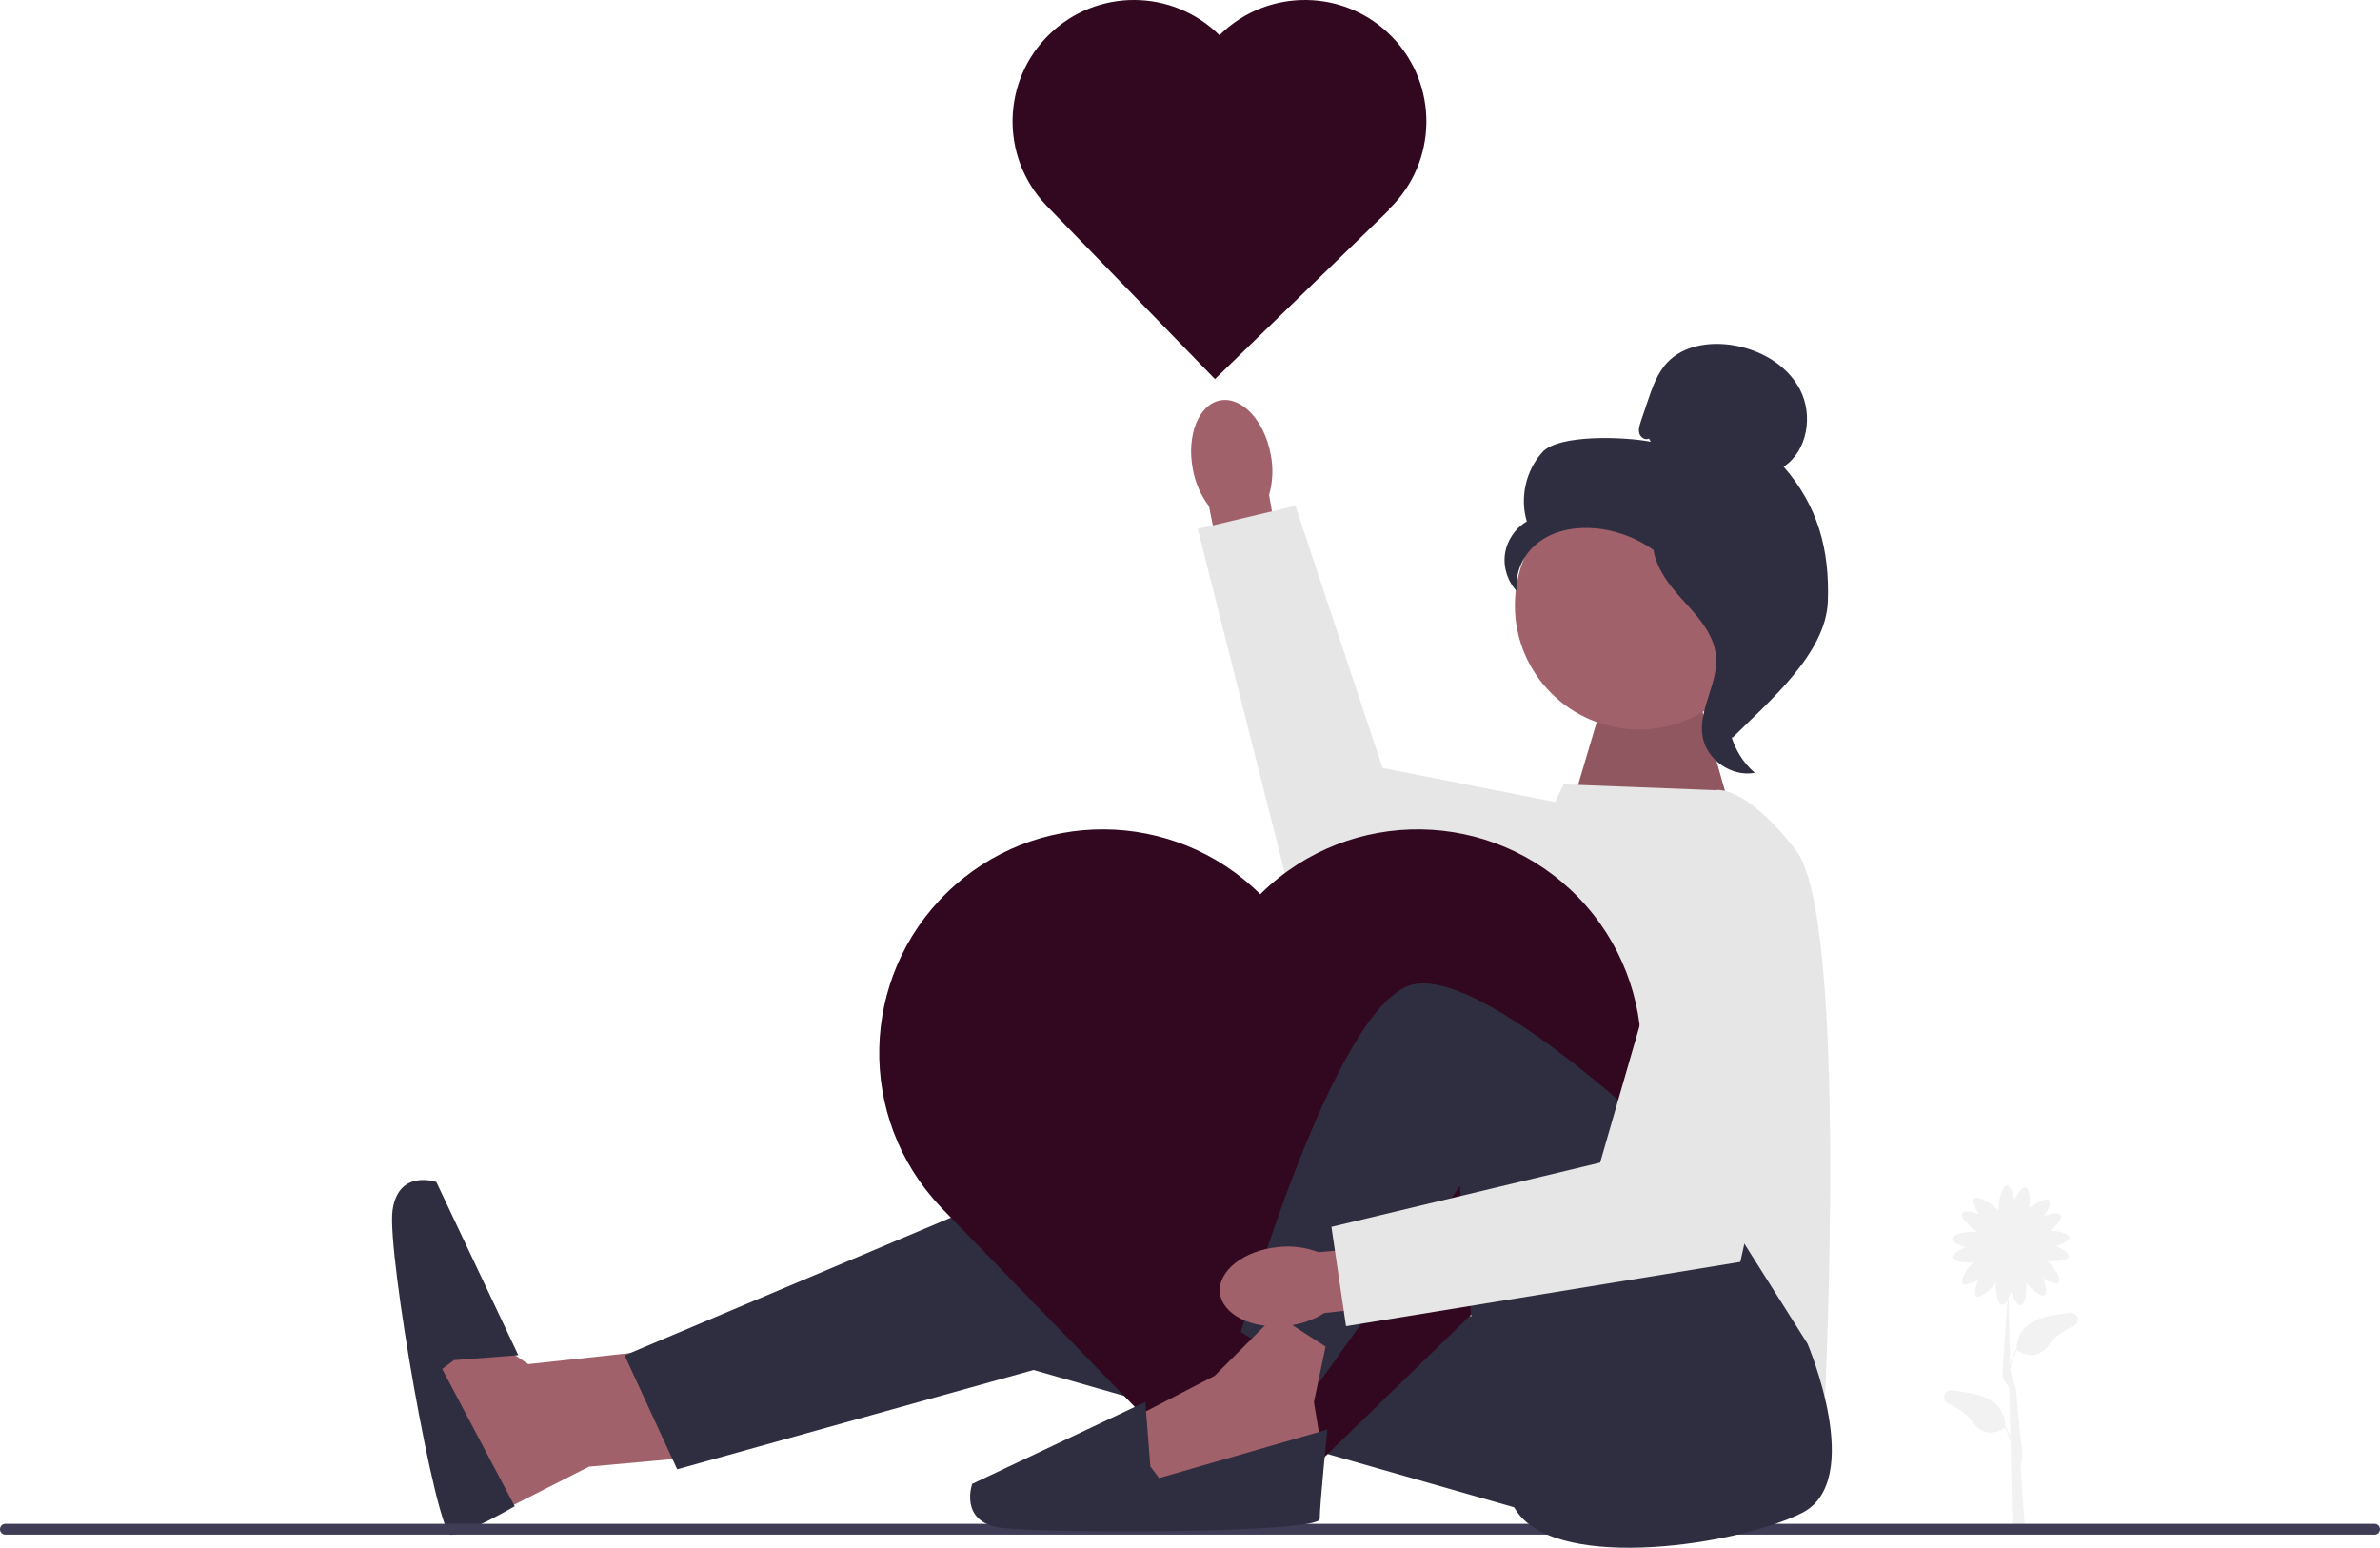
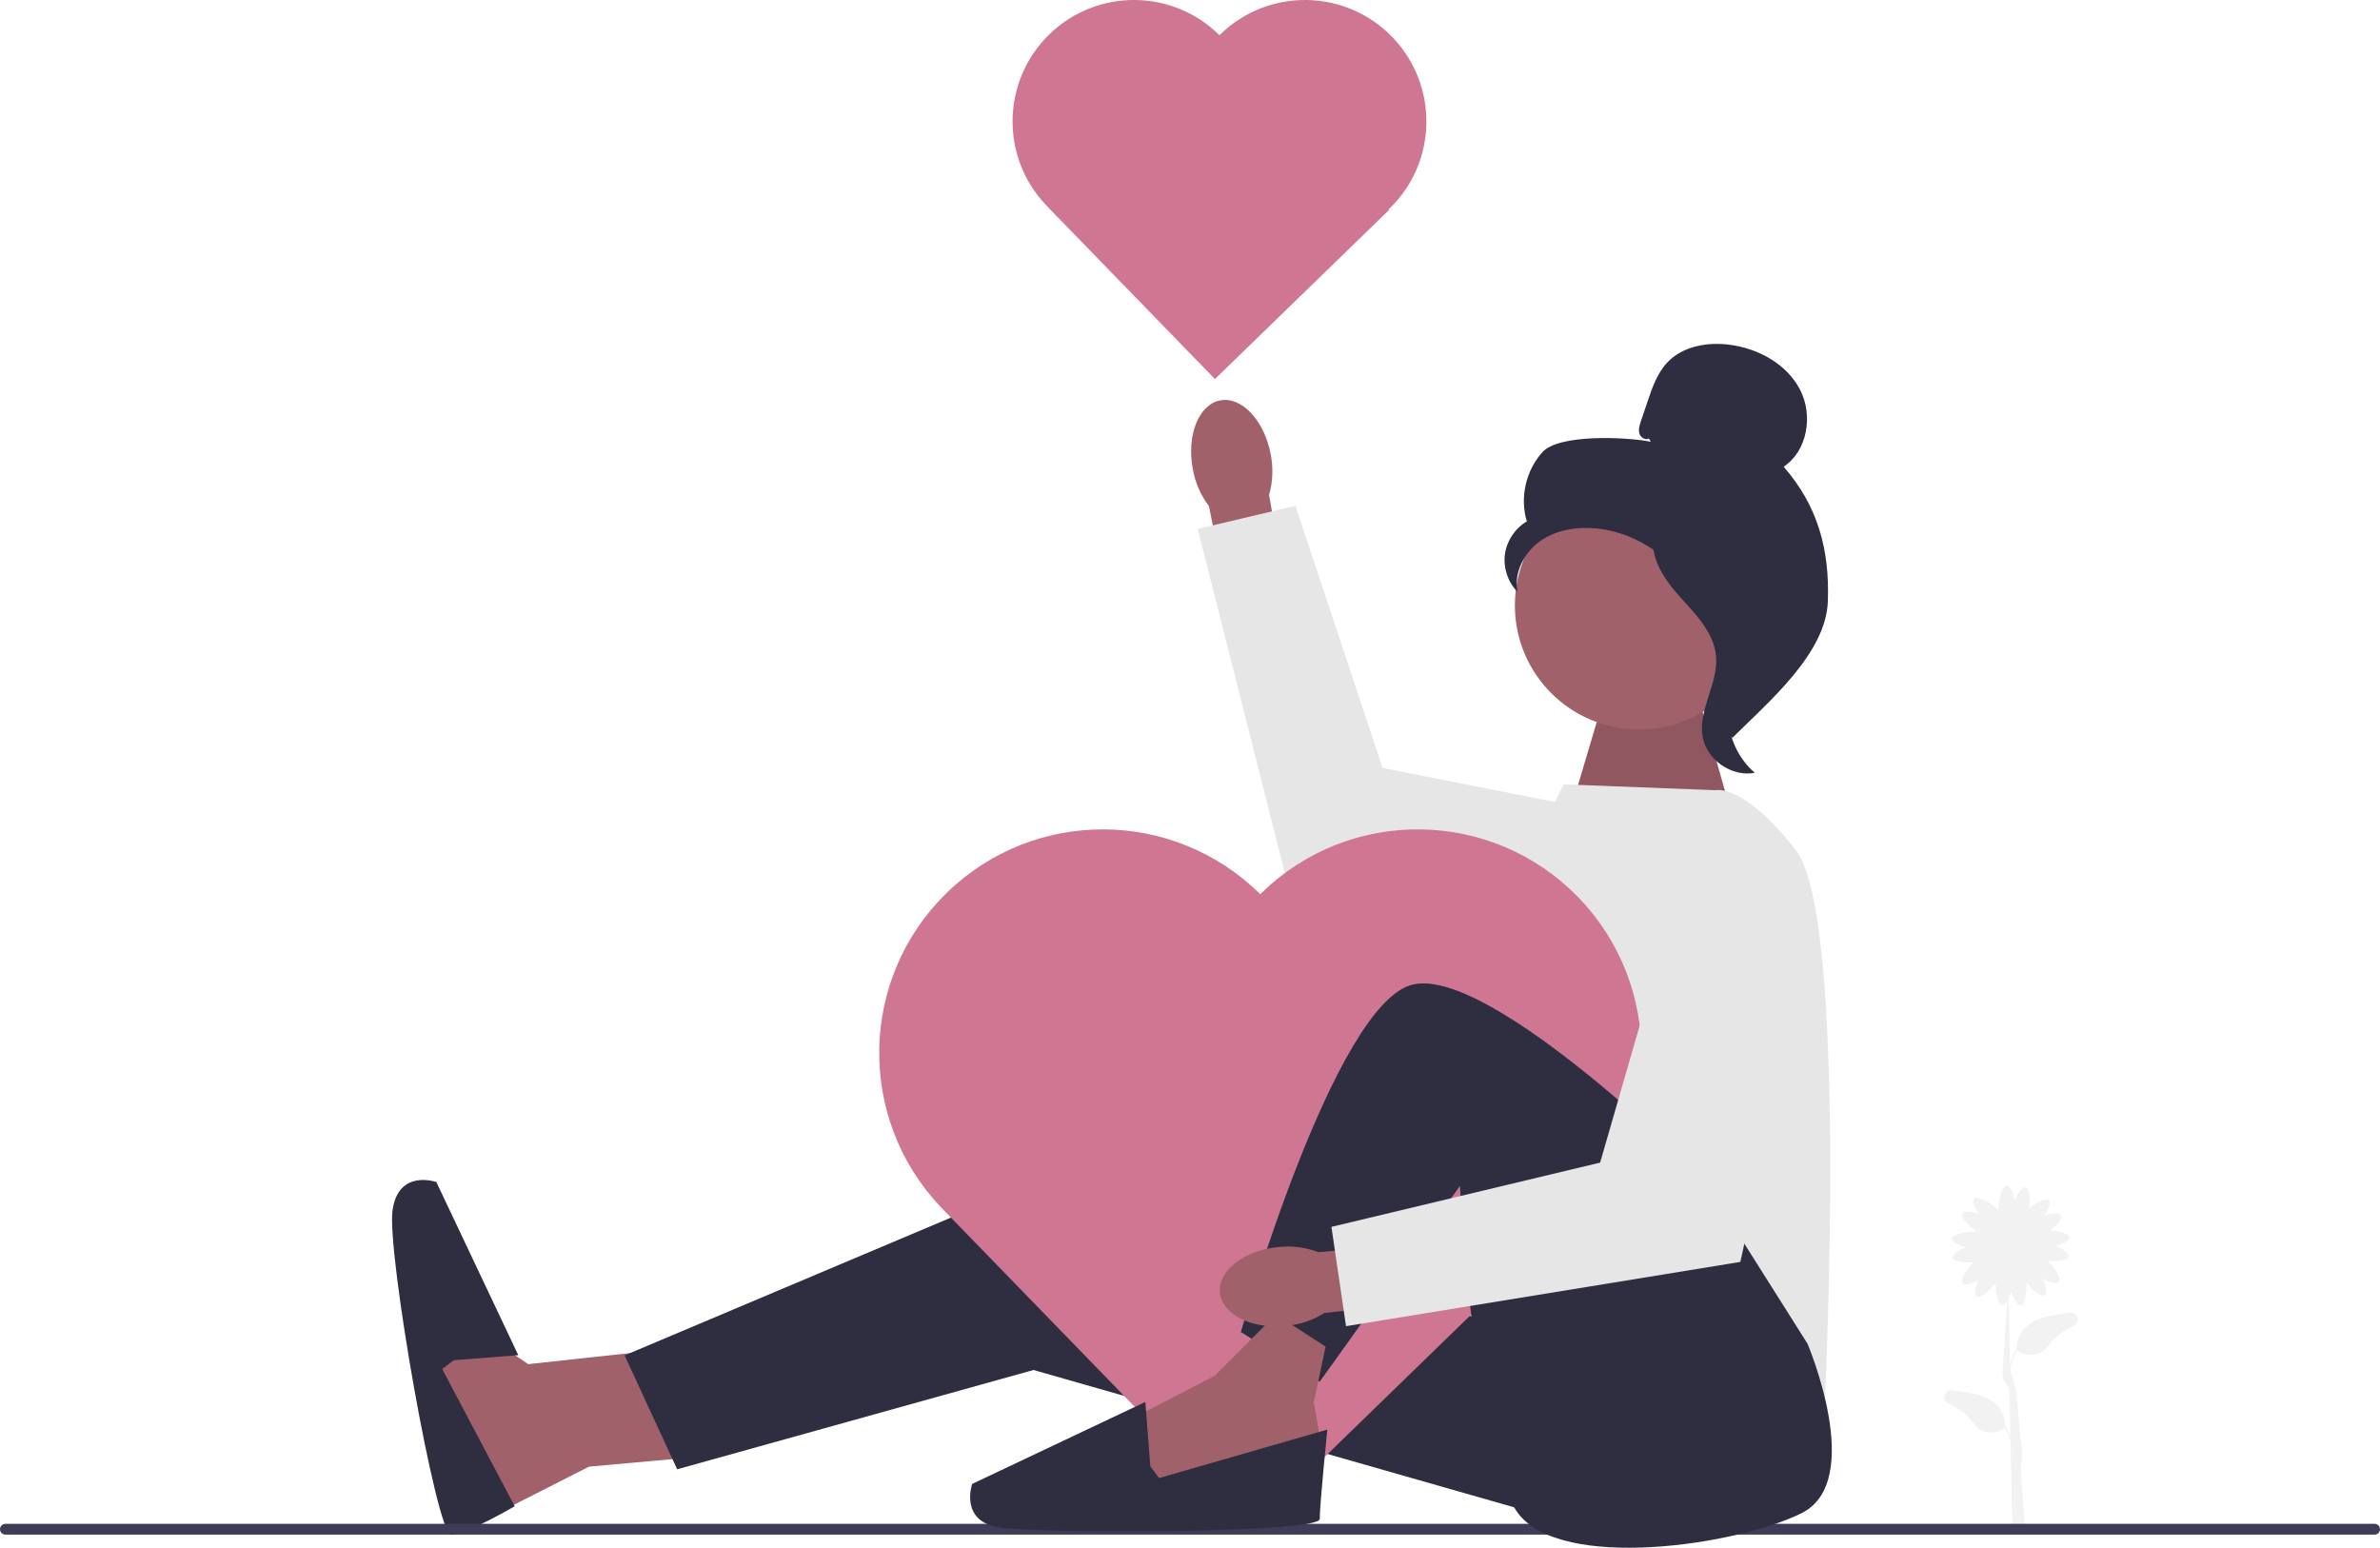
<svg xmlns="http://www.w3.org/2000/svg" width="524.67" height="341.191" viewBox="0 0 524.67 341.191">
  <g>
    <polygon points="146.064 297.497 116.445 300.716 102.28 291.058 94.079 300.716 98.015 321.096 102.523 337.193 129.853 323.313 151.859 321.321 146.064 297.497" fill="#a0616a " />
    <polygon points="296.088 263.371 224.617 262.084 137.693 298.785 149.283 323.896 227.836 302.004 349.53 336.774 332.789 254.357 296.088 263.371" fill="#2f2e41" />
    <path d="M100.053,299.844l14.205-1.106-18.069-38.171s-8.37-2.956-9.658,6.249c-1.288,9.204,9.696,71.527,12.916,71.527s14.021-6.302,14.021-6.302l-15.991-30.266,2.576-1.932s0,0,0,0Z" fill="#2f2e41" />
    <path d="M456.349,289.393c-1.43,.154-2.99,.385-4.649,.723-7.035,1.433-7.181,6.21-7.12,7.305l-.048-.03c-.707,1.135-1.15,2.283-1.418,3.367l-.322-14.641c.208-.434,.398-.927,.556-1.432,.527,1.622,1.39,3.154,2.134,3.052,.968-.132,1.389-2.979,1.209-5.002,1.23,1.585,3.301,3.279,4.083,2.757,.624-.418,.254-2.137-.427-3.7,1.42,.856,2.993,1.418,3.481,.875,.666-.741-.93-3.271-2.402-4.683,1.97,.184,4.475-.13,4.64-1.027,.135-.739-1.356-1.671-2.952-2.271,1.603-.423,3.102-1.159,3.052-1.888-.059-.866-2.285-1.445-4.205-1.534,1.448-1.133,2.779-2.699,2.372-3.408-.374-.651-2.114-.399-3.72,.175,.95-1.359,1.618-2.889,1.109-3.413-.634-.653-2.883,.474-4.418,1.719,.299-1.94,.148-4.388-.722-4.61-.728-.185-1.759,1.239-2.467,2.79-.313-1.628-.945-3.174-1.676-3.174-1.04,0-1.884,3.137-1.884,5.18,0,.116,.003,.224,.008,.328-.104-.121-.224-.248-.361-.38-1.466-1.424-4.304-3.004-5.028-2.258-.509,.524,.159,2.055,1.109,3.413-1.606-.574-3.346-.826-3.72-.175-.503,.875,1.646,3.059,3.393,4.119-.105-.013-.215-.023-.333-.031-2.039-.139-5.225,.489-5.296,1.527-.05,.729,1.449,1.465,3.052,1.888-1.596,.6-3.087,1.532-2.952,2.271,.164,.897,2.67,1.21,4.64,1.027-1.472,1.412-3.068,3.942-2.402,4.683,.488,.543,2.061-.019,3.481-.875-.682,1.563-1.052,3.282-.427,3.7,.825,.552,3.087-1.369,4.28-3.021-.122,2.022,.362,4.799,1.322,4.909,.401,.046,.827-.382,1.211-1.041l-1.087,15.737c-.254,1.833,1.372,3.029,1.517,3.784l.234,10.657c-.265-.759-.621-1.536-1.102-2.307l-.048,.03c.062-1.095-.084-5.872-7.12-7.305-1.659-.338-3.219-.569-4.649-.723-1.688-.182-2.346,2.129-.821,2.875,2.208,1.081,4.285,2.442,5.368,4.055,2.768,4.123,6.592,1.739,7.136,1.369,.607,1.011,1.006,2.03,1.257,2.999l.125,5.66c-.031,.134-.052,.209-.053,.214l.058,.017,.301,13.697,2.796-.022-1-14c.168-.755,.685-3.328,0-6l-1-11h0c-.003-.008,.057,.289,0,0l-1.304-4.322c.19-1.337,.63-2.841,1.524-4.329,.544,.37,4.368,2.753,7.136-1.369,1.083-1.612,3.16-2.974,5.368-4.055,1.525-.746,.866-3.057-.821-2.875h0Zm-12.771,32.406l-.053-2.395c.106,.906,.101,1.723,.053,2.395Z" fill="#f2f2f2" />
    <path d="M0,337.107c0,.66,.53,1.19,1.19,1.19H523.48c.66,0,1.19-.53,1.19-1.19,0-.66-.53-1.19-1.19-1.19H1.19c-.66,0-1.19,.53-1.19,1.19Z" fill="#3f3d56" />
    <polygon points="346.553 177.511 353.636 153.687 374.24 153.043 382.61 182.662 346.553 177.511" fill="#a0616a" />
    <polygon points="346.553 177.511 353.636 153.687 374.24 153.043 382.61 182.662 346.553 177.511" isolation="isolate" opacity=".1" />
    <path d="M378.182,174.194l-33.482-1.288-10.381,21.345-16.018,94.553,84.026,18.994s5.151-105.596-6.439-120.406-17.707-13.2-17.707-13.2h0Z" fill="#e6e6e6" />
    <g>
      <path id="uuid-d7cec506-dc9b-4eb7-b4e3-32d94c0d848c-57" d="M280.123,100.149c-1.396-7.454-6.373-12.775-11.116-11.886s-7.456,7.651-6.059,15.107c.517,2.986,1.742,5.805,3.572,8.22l6.312,31.506,12.453-2.528-5.517-31.461c.832-2.915,.954-5.987,.355-8.959Z" fill="#a0616a" />
      <polygon points="373.167 182.774 304.788 169.299 285.572 111.503 264.039 116.596 285.641 201.977 363.042 212.161 373.167 182.774" fill="#e6e6e6" />
    </g>
-     <path d="M269.028,7.567h0c-.067,.065-.129,.134-.195,.199-10.355-10.275-27.031-10.366-37.496-.203h0c-10.503,10.202-10.858,26.951-.797,37.589l-.007,.006,.251,.258h0l37.05,38.148,38.406-37.301-.107-.11c.065-.061,.132-.118,.196-.181h0c10.605-10.3,10.853-27.248,.553-37.853h0c-10.3-10.605-27.248-10.853-37.853-.553,0,0-0,0-0,0Z" fill="#31081F" />
-     <path d="M278.191,196.766h0c-.123,.12-.237,.246-.36,.367-19.071-18.925-49.785-19.091-69.06-.375h0c-19.344,18.79-19.997,49.637-1.467,69.23l-.012,.012,.461,.475h0l68.238,70.259,70.734-68.699-.197-.202c.119-.113,.243-.218,.36-.333h0c19.533-18.971,19.988-50.184,1.018-69.717h0c-18.971-19.533-50.184-19.988-69.716-1.018l-0,0Z" fill="#31081F" />
+     <path d="M269.028,7.567h0c-.067,.065-.129,.134-.195,.199-10.355-10.275-27.031-10.366-37.496-.203h0c-10.503,10.202-10.858,26.951-.797,37.589l-.007,.006,.251,.258h0l37.05,38.148,38.406-37.301-.107-.11c.065-.061,.132-.118,.196-.181h0c10.605-10.3,10.853-27.248,.553-37.853h0c-10.3-10.605-27.248-10.853-37.853-.553,0,0-0,0-0,0Z" fill="#CF7792" />
+     <path d="M278.191,196.766h0c-.123,.12-.237,.246-.36,.367-19.071-18.925-49.785-19.091-69.06-.375h0c-19.344,18.79-19.997,49.637-1.467,69.23l-.012,.012,.461,.475h0l68.238,70.259,70.734-68.699-.197-.202c.119-.113,.243-.218,.36-.333h0c19.533-18.971,19.988-50.184,1.018-69.717h0c-18.971-19.533-50.184-19.988-69.716-1.018l-0,0Z" fill="#CF7792" />
    <path d="M398.464,296.209s12.878,30.262-1.288,37.345-52.965,12.878-62.54,0-12.794-72.115-12.794-72.115l-30.906,43.14-17.385-10.946s20.604-72.758,37.989-76.622c17.385-3.863,63.744,42.496,63.744,42.496l23.18,36.701,0-0Z" fill="#2f2e41" />
    <polygon points="281.278 289.771 267.757 303.292 249.084 312.95 251.016 329.691 286.429 325.828 290.937 316.813 289.649 309.087 292.224 296.853 281.278 289.771" fill="#a0616a" />
    <path d="M253.592,323.252l-1.106-14.205-38.171,18.069s-2.956,8.37,6.249,9.658,70.373,1.288,70.373-1.932,1.673-19.702,1.673-19.702l-37.086,10.687-1.932-2.576h0Z" fill="#2f2e41" />
    <g>
      <path id="uuid-bb6fe1f7-bd2c-45b3-b54a-b08387629bf5-58" d="M281.731,274.905c-7.546,.748-13.277,5.248-12.8,10.051s6.98,8.087,14.529,7.338c3.019-.258,5.933-1.236,8.498-2.851l31.933-3.574-1.446-12.624-31.819,2.786c-2.833-1.08-5.883-1.466-8.895-1.125Z" fill="#a0616a" />
      <polygon points="372.065 189.325 352.749 256.289 293.512 270.454 296.731 292.346 383.655 278.181 400.47 201.945 372.065 189.325" fill="#e6e6e6" />
    </g>
  </g>
  <g>
    <circle cx="361.32" cy="133.455" r="27.363" fill="#a0616a" />
    <path d="M363.504,96.668c-.792,.462-1.852-.237-2.106-1.118-.254-.881,.042-1.816,.335-2.685,.492-1.458,.984-2.915,1.476-4.373,1.047-3.101,2.158-6.311,4.426-8.671,3.423-3.563,8.862-4.469,13.759-3.813,6.288,.843,12.493,4.248,15.417,9.879,2.924,5.631,1.679,13.488-3.604,17.001,7.53,8.63,10.155,18.249,9.74,29.695-.414,11.446-12.888,21.98-21.022,30.043-1.817-1.101-3.468-6.262-2.469-8.136,.999-1.875-.432-4.047,.805-5.773s2.272,1.023,1.021-.694c-.789-1.083,2.291-3.576,1.118-4.224-5.674-3.137-7.561-10.209-11.125-15.625-4.299-6.533-11.656-10.957-19.441-11.691-4.289-.404-8.819,.328-12.334,2.818-3.515,2.49-5.791,6.939-4.976,11.169-2.111-2.144-3.162-5.285-2.766-8.268,.396-2.982,2.231-5.74,4.829-7.258-1.58-5.224-.226-11.232,3.44-15.274s18.539-3.354,23.891-2.29l-.414-.71s0,0,0,0Z" fill="#2f2e41" />
    <path d="M364.335,116.639c7.089,.765,12.208,6.906,16.53,12.577,2.491,3.269,5.101,6.878,5.038,10.988-.063,4.155-2.841,7.718-4.169,11.655-2.17,6.436-.055,14.093,5.11,18.502-5.104,.969-10.622-2.858-11.503-7.978-1.026-5.96,3.492-11.712,2.957-17.736-.471-5.307-4.654-9.392-8.209-13.36-3.556-3.968-6.895-9.234-5.259-14.305l-.496-.343h0Z" fill="#2f2e41" />
  </g>
</svg>
